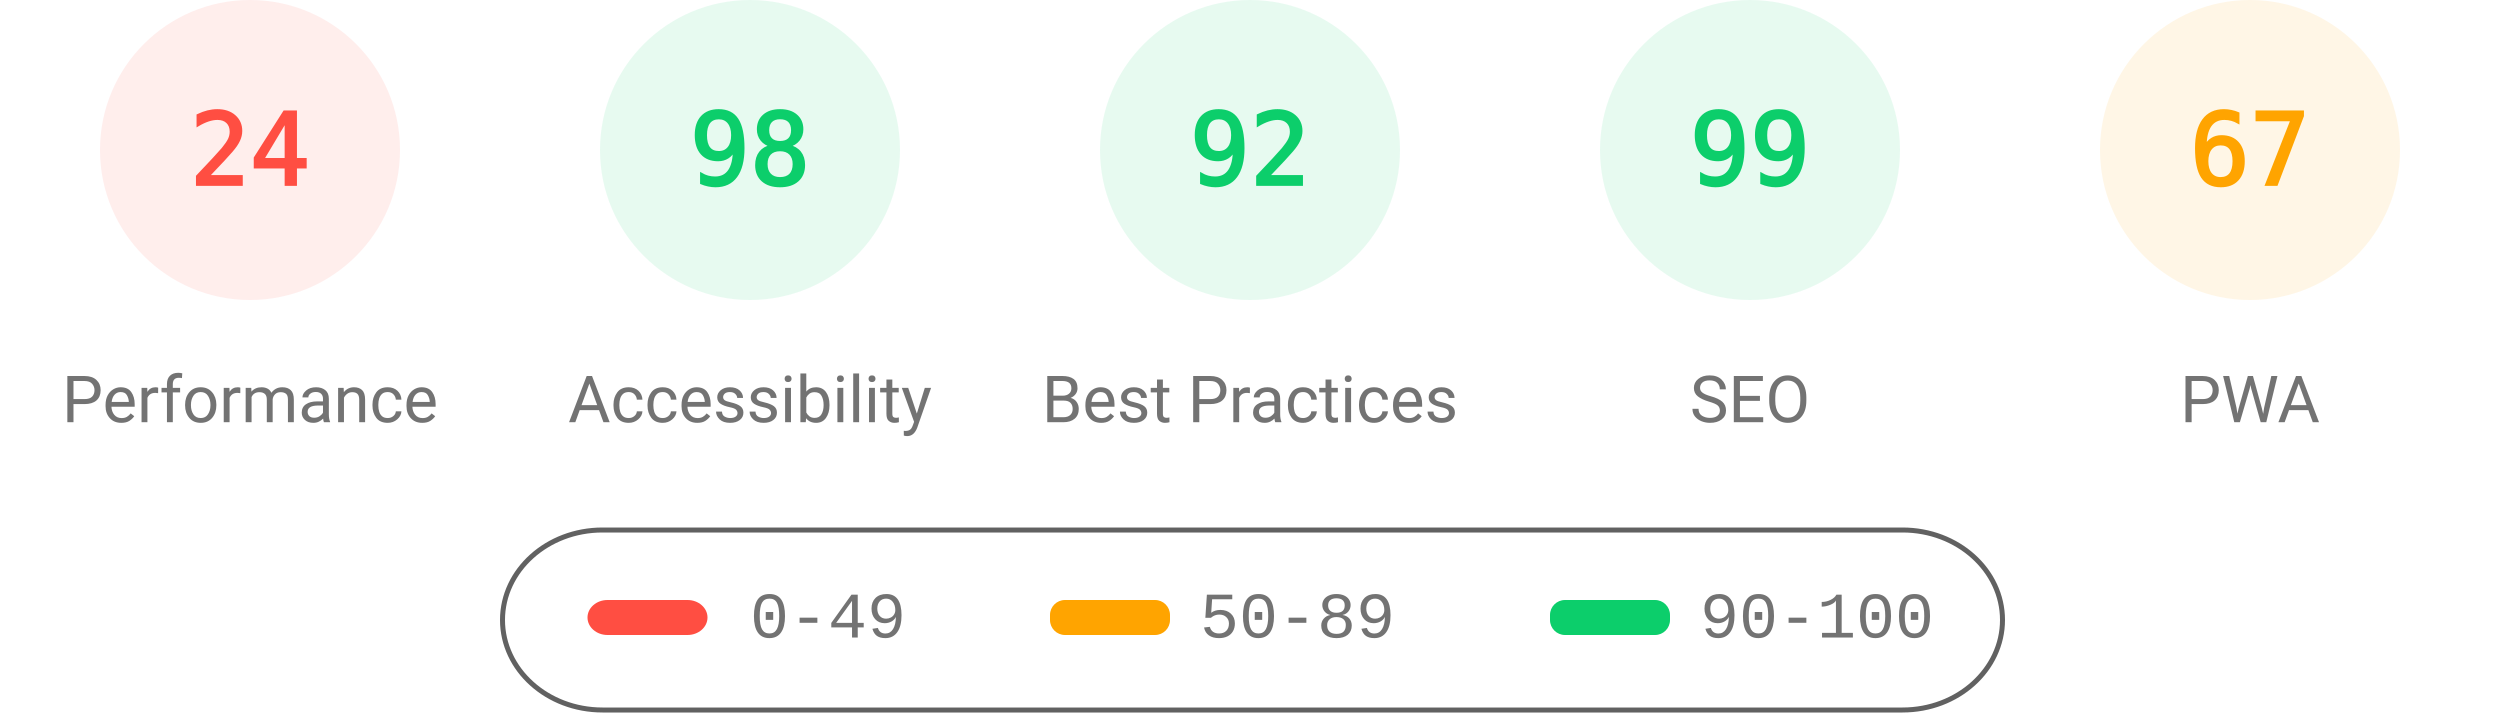
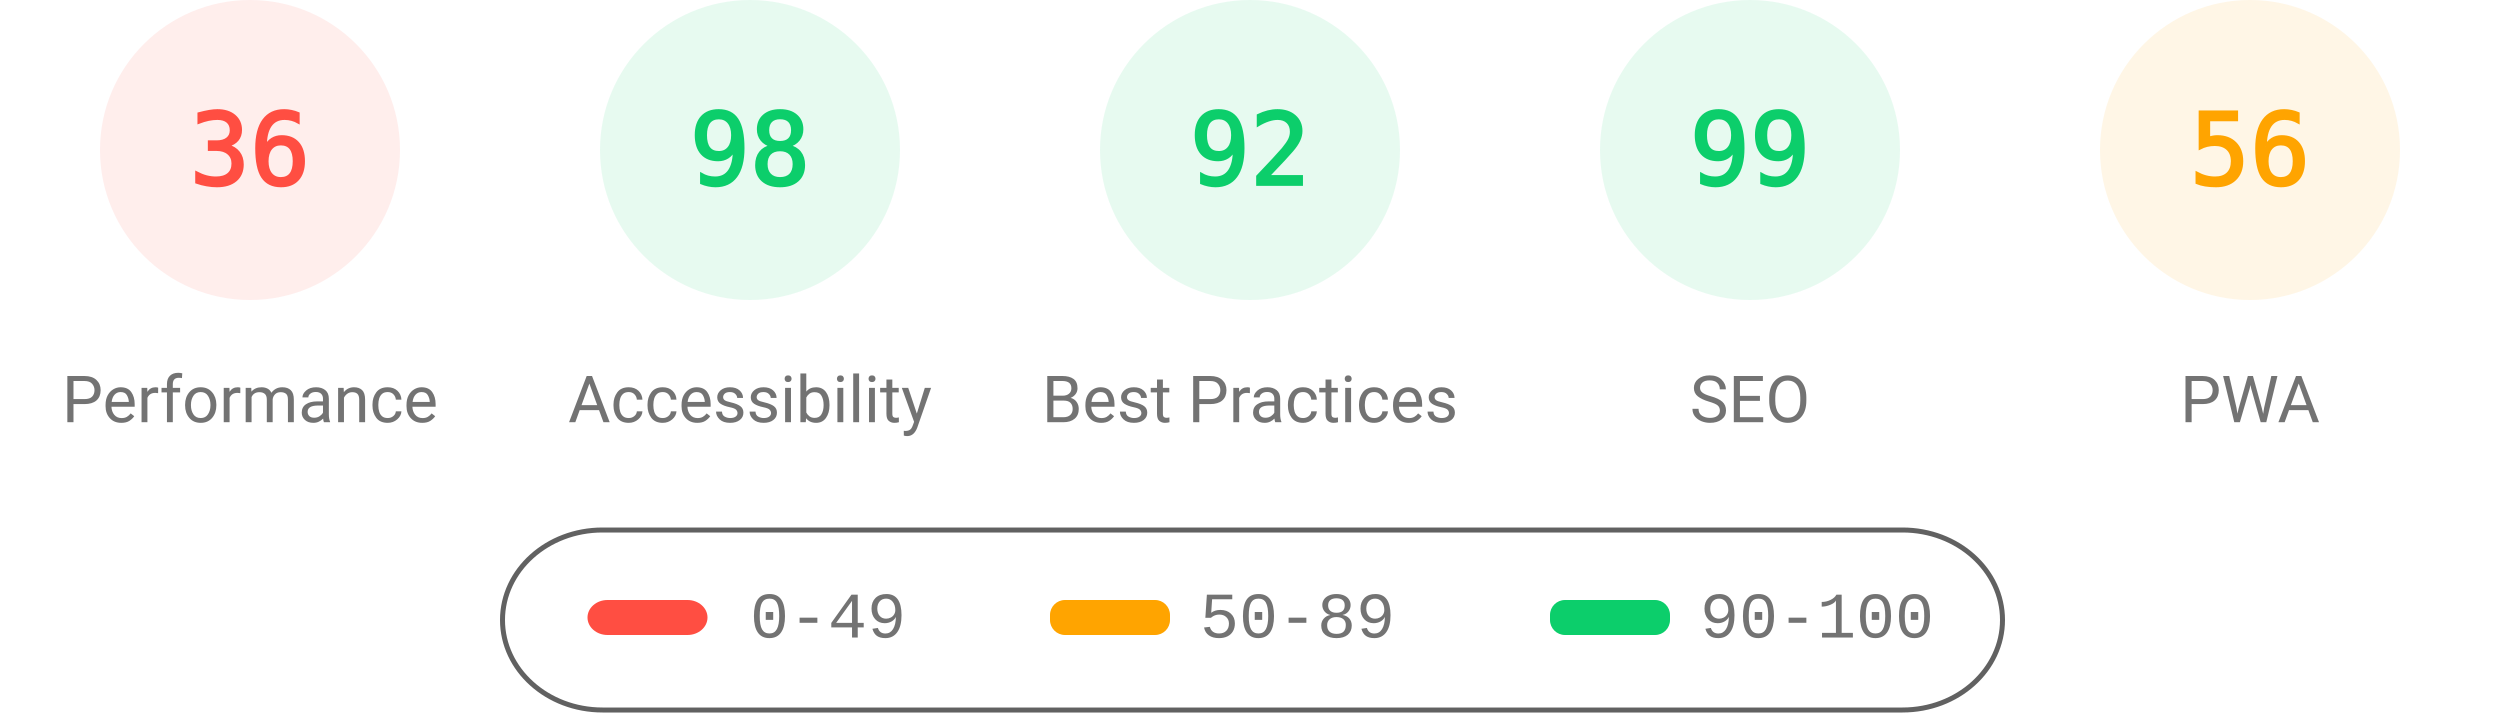
<svg xmlns="http://www.w3.org/2000/svg" fill="none" width="1000" height="285">
  <style>.gauge-base{opacity:.1}.gauge-arc{fill:none;animation-delay:250ms;stroke-linecap:round;transform:rotate(-90deg);transform-origin:100px 60px;animation:load-gauge 1s ease forwards}.guage-text{font-size:40px;font-family:monospace;text-align:center}.guage-red{color:#ff4e42;fill:#ff4e42;stroke:#ff4e42}.guage-orange{color:#ffa400;fill:#ffa400;stroke:#ffa400}.guage-green{color:#0cce6b;fill:#0cce6b;stroke:#0cce6b}.guage-undefined{color:#5c5c5c;fill:#5c5c5c;stroke:#5c5c5c}.guage-title{color:#737373;fill:#737373;stroke:none;font-size:26px;line-height:26px;font-family:Roboto,Halvetica,Arial,sans-serif}@keyframes load-gauge{from{stroke-dasharray:0 352.858}}</style>
  <svg class="guage-div guage-perf guage-red" viewBox="0 0 200 200" width="200" height="200">
    <circle class="gauge-base" r="56" cx="100" cy="60" stroke-width="8" />
-     <circle class="gauge-arc guage-arc-1" r="56" cx="100" cy="60" stroke-width="8" style="stroke-dasharray:84.446,351.858" />
-     <text class="guage-text" x="100" y="60" alignment-baseline="central" dominant-baseline="central" text-anchor="middle">24</text>
+     <circle class="gauge-arc guage-arc-1" r="56" cx="100" cy="60" stroke-width="8" style="stroke-dasharray:126.669,351.858" />
+     <text class="guage-text" x="100" y="60" alignment-baseline="central" dominant-baseline="central" text-anchor="middle">36</text>
    <text class="guage-title" x="100" y="160" alignment-baseline="central" dominant-baseline="central" text-anchor="middle">Performance</text>
  </svg>
  <svg class="guage-div guage-acc guage-green" viewBox="0 0 200 200" width="200" height="200" x="200">
    <circle class="gauge-base" r="56" cx="100" cy="60" stroke-width="8" />
    <circle class="gauge-arc guage-arc-2" r="56" cx="100" cy="60" stroke-width="8" style="stroke-dasharray:344.821,351.858" />
    <text class="guage-text" x="100" y="60" alignment-baseline="central" dominant-baseline="central" text-anchor="middle">98</text>
    <text class="guage-title" x="100" y="160" alignment-baseline="central" dominant-baseline="central" text-anchor="middle">Accessibility</text>
  </svg>
  <svg class="guage-div guage-best guage-green" viewBox="0 0 200 200" width="200" height="200" x="400">
    <circle class="gauge-base" r="56" cx="100" cy="60" stroke-width="8" />
    <circle class="gauge-arc guage-arc-3" r="56" cx="100" cy="60" stroke-width="8" style="stroke-dasharray:323.709,351.858" />
    <text class="guage-text" x="100" y="60" alignment-baseline="central" dominant-baseline="central" text-anchor="middle">92</text>
    <text class="guage-title" x="100" y="160" alignment-baseline="central" dominant-baseline="central" text-anchor="middle">Best Practices</text>
  </svg>
  <svg class="guage-div guage-seo guage-green" viewBox="0 0 200 200" width="200" height="200" x="600">
    <circle class="gauge-base" r="56" cx="100" cy="60" stroke-width="8" />
    <circle class="gauge-arc guage-arc-4" r="56" cx="100" cy="60" stroke-width="8" style="stroke-dasharray:348.339,351.858" />
    <text class="guage-text" x="100" y="60" alignment-baseline="central" dominant-baseline="central" text-anchor="middle">99</text>
    <text class="guage-title" x="100" y="160" alignment-baseline="central" dominant-baseline="central" text-anchor="middle">SEO</text>
  </svg>
  <svg class="guage-div guage-pwa guage-orange" viewBox="0 0 200 200" width="200" height="200" x="800">
    <circle class="gauge-base" r="56" cx="100" cy="60" stroke-width="8" />
-     <circle class="gauge-arc guage-arc-4" r="56" cx="100" cy="60" stroke-width="8" style="stroke-dasharray:235.745,351.858" />
-     <text class="guage-text" x="100" y="60" alignment-baseline="central" dominant-baseline="central" text-anchor="middle">67</text>
+     <circle class="gauge-arc guage-arc-4" r="56" cx="100" cy="60" stroke-width="8" style="stroke-dasharray:197.04,351.858" />
+     <text class="guage-text" x="100" y="60" alignment-baseline="central" dominant-baseline="central" text-anchor="middle">56</text>
    <text class="guage-title" x="100" y="160" alignment-baseline="central" dominant-baseline="central" text-anchor="middle">PWA</text>
  </svg>
  <svg width="604" height="76" x="200" y="210">
    <path fill="none" id="canvas_background" d="M-1-1h604v80H-1z" />
    <rect fill-opacity="0" stroke="#616161" stroke-width="2" rx="40" id="svg_2" height="72" width="600" y="2" x="1" fill="#000" />
    <rect stroke="#000" rx="8" id="svg_3" height="14" width="48" y="30" x="35" stroke-opacity="null" stroke-width="0" fill="#ff4e42" />
    <rect stroke="#000" rx="6" id="svg_4" height="14" width="48" y="30" x="220" stroke-opacity="null" stroke-width="0" fill="#ffa400" />
    <rect stroke="#000" rx="6" id="svg_5" height="14" width="48" y="30" x="420" stroke-opacity="null" stroke-width="0" fill="#0cce6b" />
    <text xml:space="preserve" text-anchor="start" font-family="'Courier New', Courier, monospace" font-size="26" id="svg_6" y="45" x="100" stroke-opacity="null" stroke-width="0" stroke="#000" fill="#737373">0-49</text>
    <text xml:space="preserve" text-anchor="start" font-family="'Courier New', Courier, monospace" font-size="26" id="svg_7" y="45" x="280" stroke-opacity="null" stroke-width="0" stroke="#000" fill="#737373">50-89</text>
    <text xml:space="preserve" text-anchor="start" font-family="'Courier New', Courier, monospace" font-size="26" id="svg_8" y="45" x="480" stroke-opacity="null" stroke-width="0" stroke="#000" fill="#737373">90-100</text>
  </svg>
</svg>
